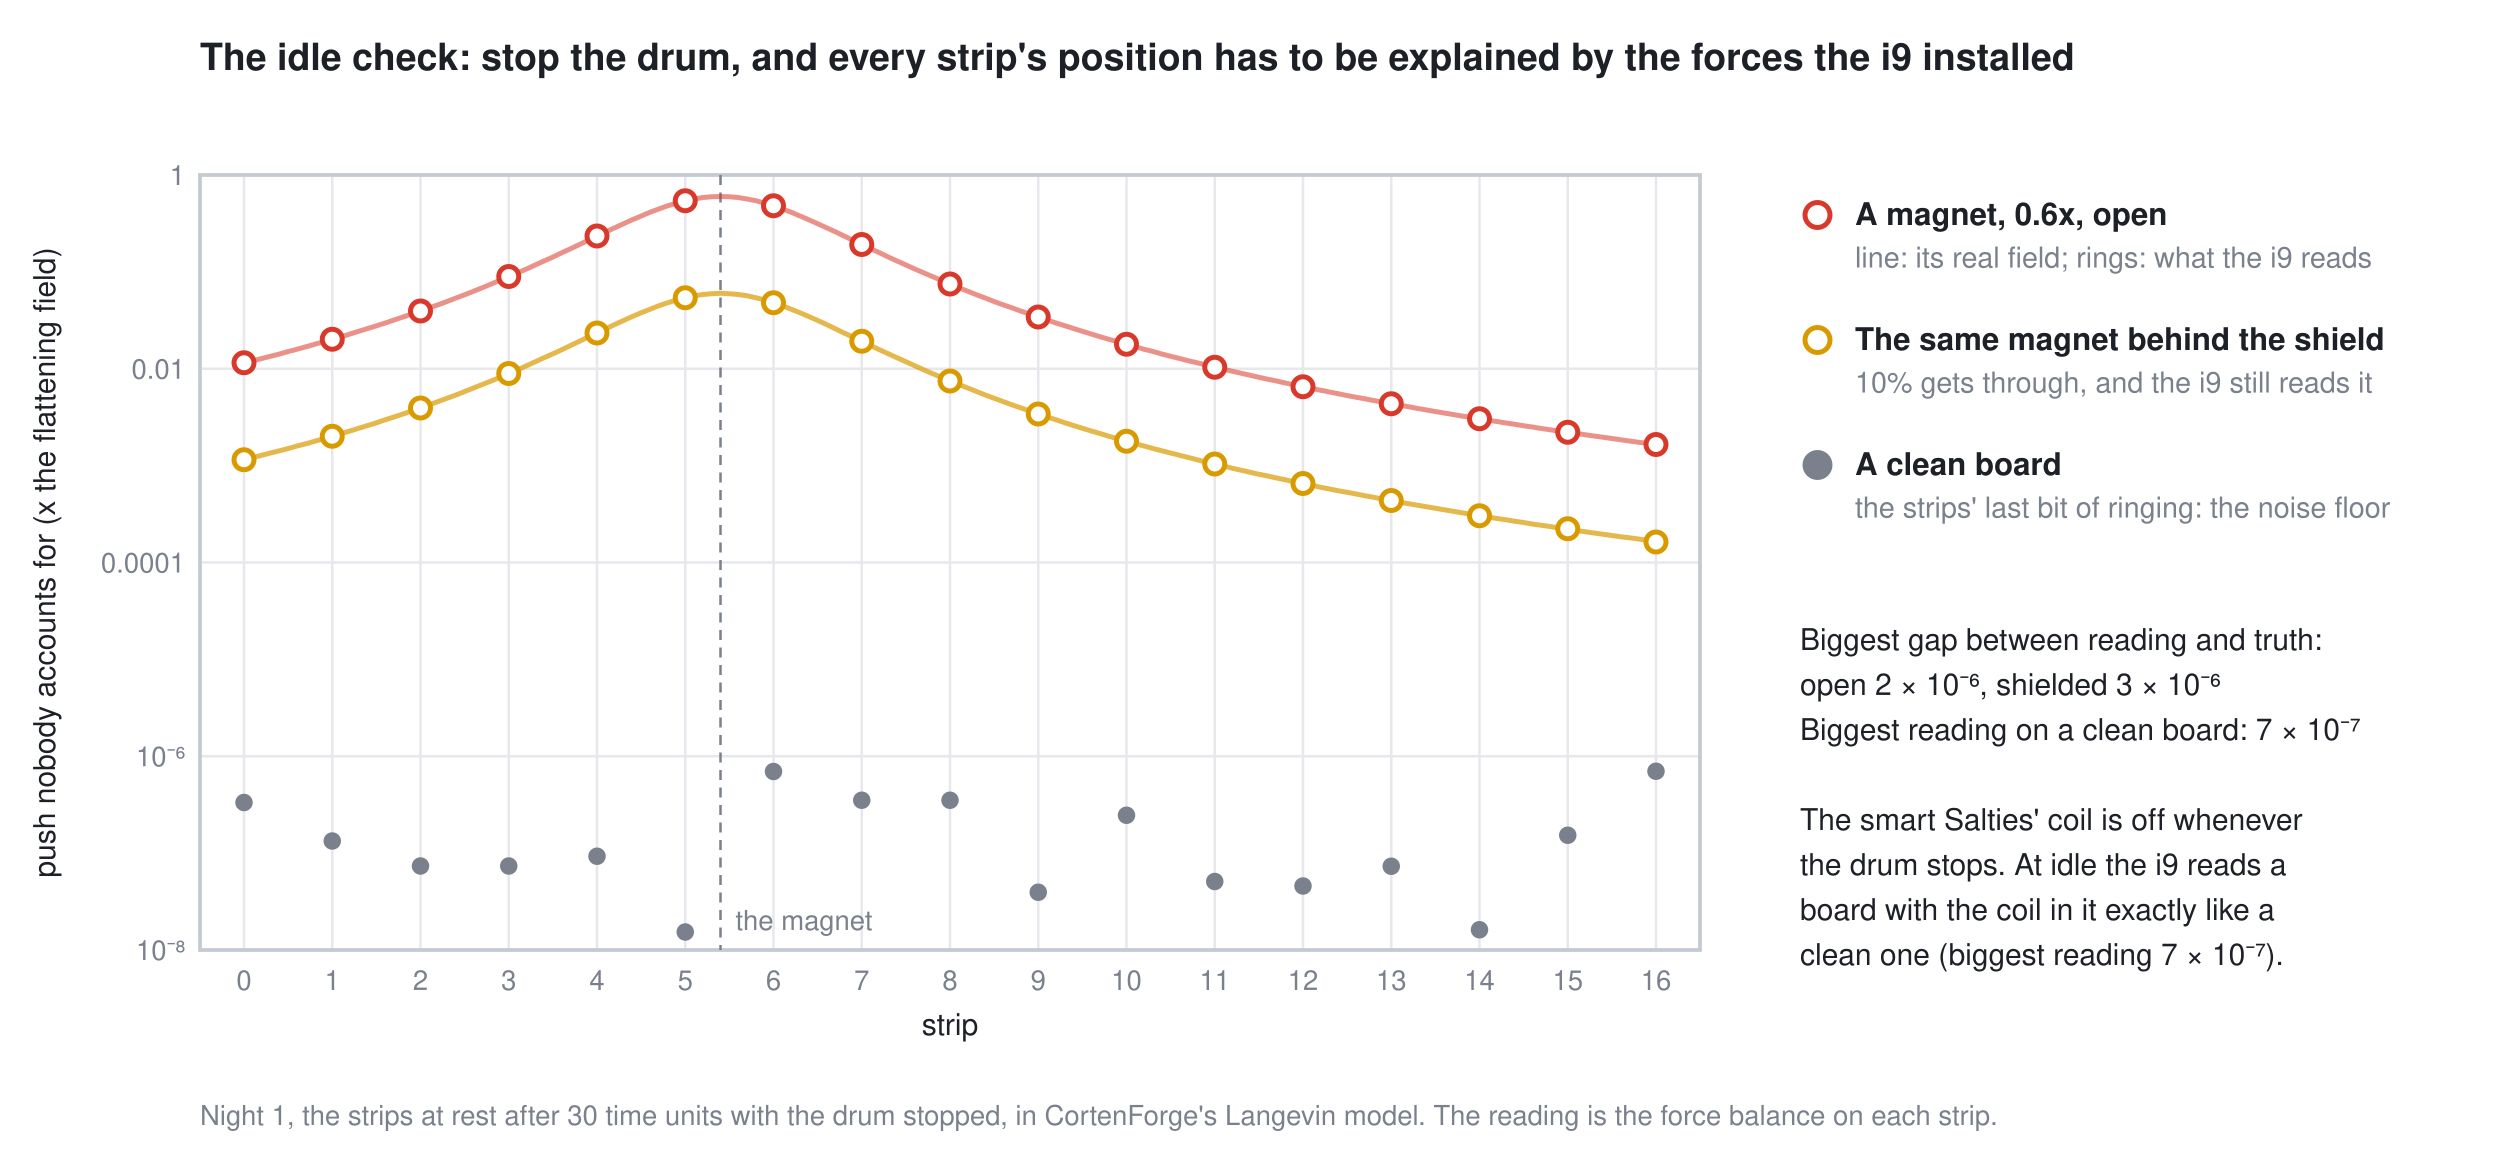
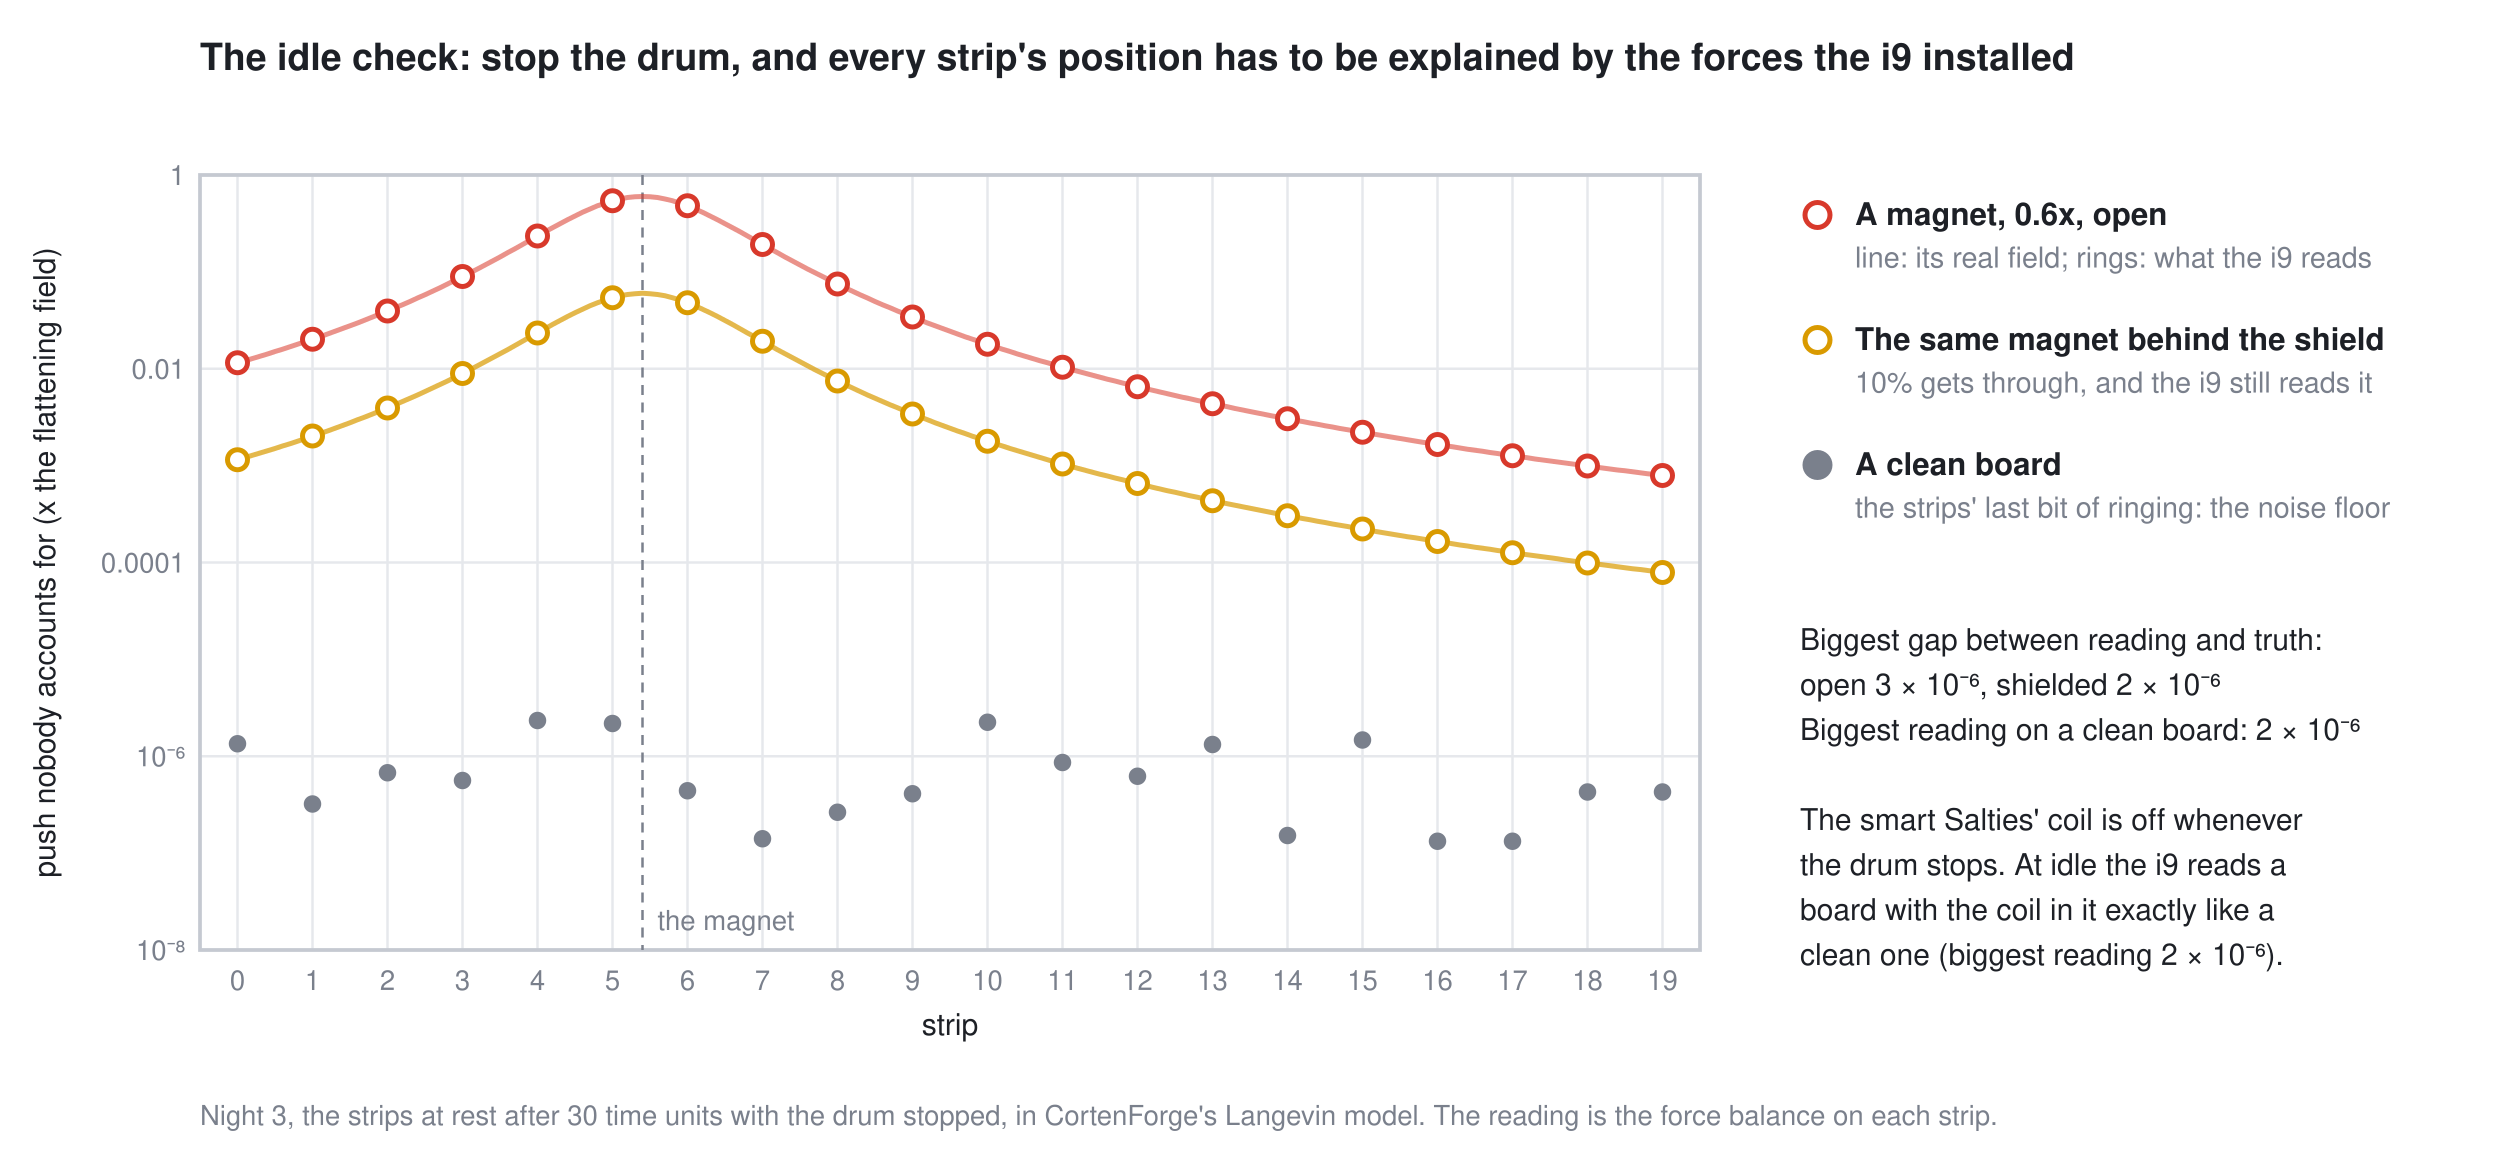
<svg xmlns="http://www.w3.org/2000/svg" viewBox="0 0 1000 470" width="1000" height="470" font-family="Segoe UI, Helvetica, Arial, sans-serif">
  <rect width="1000" height="470" fill="#ffffff" />
  <text x="80.0" y="28.0" font-size="15" fill="#1d2026" text-anchor="start" font-weight="bold">The idle check: stop the drum, and every strip's position has to be explained by the forces the i9 installed</text>
-   <line x1="97.6" y1="70.0" x2="97.6" y2="380.0" stroke="#e6e8ec" stroke-width="1" />
-   <text x="97.6" y="396.0" font-size="11" fill="#7a808c" text-anchor="middle" font-weight="normal">0</text>
-   <line x1="132.9" y1="70.0" x2="132.9" y2="380.0" stroke="#e6e8ec" stroke-width="1" />
-   <text x="132.9" y="396.0" font-size="11" fill="#7a808c" text-anchor="middle" font-weight="normal">1</text>
-   <line x1="168.2" y1="70.0" x2="168.2" y2="380.0" stroke="#e6e8ec" stroke-width="1" />
-   <text x="168.2" y="396.0" font-size="11" fill="#7a808c" text-anchor="middle" font-weight="normal">2</text>
-   <line x1="203.5" y1="70.0" x2="203.5" y2="380.0" stroke="#e6e8ec" stroke-width="1" />
-   <text x="203.5" y="396.0" font-size="11" fill="#7a808c" text-anchor="middle" font-weight="normal">3</text>
-   <line x1="238.8" y1="70.0" x2="238.8" y2="380.0" stroke="#e6e8ec" stroke-width="1" />
-   <text x="238.8" y="396.0" font-size="11" fill="#7a808c" text-anchor="middle" font-weight="normal">4</text>
-   <line x1="274.1" y1="70.0" x2="274.1" y2="380.0" stroke="#e6e8ec" stroke-width="1" />
-   <text x="274.1" y="396.0" font-size="11" fill="#7a808c" text-anchor="middle" font-weight="normal">5</text>
-   <line x1="309.4" y1="70.0" x2="309.4" y2="380.0" stroke="#e6e8ec" stroke-width="1" />
-   <text x="309.4" y="396.0" font-size="11" fill="#7a808c" text-anchor="middle" font-weight="normal">6</text>
-   <line x1="344.7" y1="70.0" x2="344.7" y2="380.0" stroke="#e6e8ec" stroke-width="1" />
-   <text x="344.7" y="396.0" font-size="11" fill="#7a808c" text-anchor="middle" font-weight="normal">7</text>
-   <line x1="380.0" y1="70.0" x2="380.0" y2="380.0" stroke="#e6e8ec" stroke-width="1" />
-   <text x="380.0" y="396.0" font-size="11" fill="#7a808c" text-anchor="middle" font-weight="normal">8</text>
-   <line x1="415.3" y1="70.0" x2="415.3" y2="380.0" stroke="#e6e8ec" stroke-width="1" />
-   <text x="415.3" y="396.0" font-size="11" fill="#7a808c" text-anchor="middle" font-weight="normal">9</text>
-   <line x1="450.6" y1="70.0" x2="450.6" y2="380.0" stroke="#e6e8ec" stroke-width="1" />
-   <text x="450.6" y="396.0" font-size="11" fill="#7a808c" text-anchor="middle" font-weight="normal">10</text>
-   <line x1="485.9" y1="70.0" x2="485.9" y2="380.0" stroke="#e6e8ec" stroke-width="1" />
-   <text x="485.9" y="396.0" font-size="11" fill="#7a808c" text-anchor="middle" font-weight="normal">11</text>
-   <line x1="521.2" y1="70.0" x2="521.2" y2="380.0" stroke="#e6e8ec" stroke-width="1" />
-   <text x="521.2" y="396.0" font-size="11" fill="#7a808c" text-anchor="middle" font-weight="normal">12</text>
-   <line x1="556.5" y1="70.0" x2="556.5" y2="380.0" stroke="#e6e8ec" stroke-width="1" />
-   <text x="556.5" y="396.0" font-size="11" fill="#7a808c" text-anchor="middle" font-weight="normal">13</text>
-   <line x1="591.8" y1="70.0" x2="591.8" y2="380.0" stroke="#e6e8ec" stroke-width="1" />
-   <text x="591.8" y="396.0" font-size="11" fill="#7a808c" text-anchor="middle" font-weight="normal">14</text>
-   <line x1="627.1" y1="70.0" x2="627.1" y2="380.0" stroke="#e6e8ec" stroke-width="1" />
-   <text x="627.1" y="396.0" font-size="11" fill="#7a808c" text-anchor="middle" font-weight="normal">15</text>
-   <line x1="662.4" y1="70.0" x2="662.4" y2="380.0" stroke="#e6e8ec" stroke-width="1" />
-   <text x="662.4" y="396.0" font-size="11" fill="#7a808c" text-anchor="middle" font-weight="normal">16</text>
+   <line x1="95.0" y1="70.0" x2="95.0" y2="380.0" stroke="#e6e8ec" stroke-width="1" />
+   <text x="95.0" y="396.0" font-size="11" fill="#7a808c" text-anchor="middle" font-weight="normal">0</text>
+   <line x1="125.0" y1="70.0" x2="125.0" y2="380.0" stroke="#e6e8ec" stroke-width="1" />
+   <text x="125.0" y="396.0" font-size="11" fill="#7a808c" text-anchor="middle" font-weight="normal">1</text>
+   <line x1="155.0" y1="70.0" x2="155.0" y2="380.0" stroke="#e6e8ec" stroke-width="1" />
+   <text x="155.0" y="396.0" font-size="11" fill="#7a808c" text-anchor="middle" font-weight="normal">2</text>
+   <line x1="185.0" y1="70.0" x2="185.0" y2="380.0" stroke="#e6e8ec" stroke-width="1" />
+   <text x="185.0" y="396.0" font-size="11" fill="#7a808c" text-anchor="middle" font-weight="normal">3</text>
+   <line x1="215.0" y1="70.0" x2="215.0" y2="380.0" stroke="#e6e8ec" stroke-width="1" />
+   <text x="215.0" y="396.0" font-size="11" fill="#7a808c" text-anchor="middle" font-weight="normal">4</text>
+   <line x1="245.0" y1="70.0" x2="245.0" y2="380.0" stroke="#e6e8ec" stroke-width="1" />
+   <text x="245.0" y="396.0" font-size="11" fill="#7a808c" text-anchor="middle" font-weight="normal">5</text>
+   <line x1="275.0" y1="70.0" x2="275.0" y2="380.0" stroke="#e6e8ec" stroke-width="1" />
+   <text x="275.0" y="396.0" font-size="11" fill="#7a808c" text-anchor="middle" font-weight="normal">6</text>
+   <line x1="305.0" y1="70.0" x2="305.0" y2="380.0" stroke="#e6e8ec" stroke-width="1" />
+   <text x="305.0" y="396.0" font-size="11" fill="#7a808c" text-anchor="middle" font-weight="normal">7</text>
+   <line x1="335.0" y1="70.0" x2="335.0" y2="380.0" stroke="#e6e8ec" stroke-width="1" />
+   <text x="335.0" y="396.0" font-size="11" fill="#7a808c" text-anchor="middle" font-weight="normal">8</text>
+   <line x1="365.0" y1="70.0" x2="365.0" y2="380.0" stroke="#e6e8ec" stroke-width="1" />
+   <text x="365.0" y="396.0" font-size="11" fill="#7a808c" text-anchor="middle" font-weight="normal">9</text>
+   <line x1="395.0" y1="70.0" x2="395.0" y2="380.0" stroke="#e6e8ec" stroke-width="1" />
+   <text x="395.0" y="396.0" font-size="11" fill="#7a808c" text-anchor="middle" font-weight="normal">10</text>
+   <line x1="425.0" y1="70.0" x2="425.0" y2="380.0" stroke="#e6e8ec" stroke-width="1" />
+   <text x="425.0" y="396.0" font-size="11" fill="#7a808c" text-anchor="middle" font-weight="normal">11</text>
+   <line x1="455.0" y1="70.0" x2="455.0" y2="380.0" stroke="#e6e8ec" stroke-width="1" />
+   <text x="455.0" y="396.0" font-size="11" fill="#7a808c" text-anchor="middle" font-weight="normal">12</text>
+   <line x1="485.0" y1="70.0" x2="485.0" y2="380.0" stroke="#e6e8ec" stroke-width="1" />
+   <text x="485.0" y="396.0" font-size="11" fill="#7a808c" text-anchor="middle" font-weight="normal">13</text>
+   <line x1="515.0" y1="70.0" x2="515.0" y2="380.0" stroke="#e6e8ec" stroke-width="1" />
+   <text x="515.0" y="396.0" font-size="11" fill="#7a808c" text-anchor="middle" font-weight="normal">14</text>
+   <line x1="545.0" y1="70.0" x2="545.0" y2="380.0" stroke="#e6e8ec" stroke-width="1" />
+   <text x="545.0" y="396.0" font-size="11" fill="#7a808c" text-anchor="middle" font-weight="normal">15</text>
+   <line x1="575.0" y1="70.0" x2="575.0" y2="380.0" stroke="#e6e8ec" stroke-width="1" />
+   <text x="575.0" y="396.0" font-size="11" fill="#7a808c" text-anchor="middle" font-weight="normal">16</text>
+   <line x1="605.0" y1="70.0" x2="605.0" y2="380.0" stroke="#e6e8ec" stroke-width="1" />
+   <text x="605.0" y="396.0" font-size="11" fill="#7a808c" text-anchor="middle" font-weight="normal">17</text>
+   <line x1="635.0" y1="70.0" x2="635.0" y2="380.0" stroke="#e6e8ec" stroke-width="1" />
+   <text x="635.0" y="396.0" font-size="11" fill="#7a808c" text-anchor="middle" font-weight="normal">18</text>
+   <line x1="665.0" y1="70.0" x2="665.0" y2="380.0" stroke="#e6e8ec" stroke-width="1" />
+   <text x="665.0" y="396.0" font-size="11" fill="#7a808c" text-anchor="middle" font-weight="normal">19</text>
  <line x1="80.0" y1="70.0" x2="680.0" y2="70.0" stroke="#e6e8ec" stroke-width="1" />
  <text x="74.0" y="74.0" font-size="11" fill="#7a808c" text-anchor="end" font-weight="normal">1</text>
  <line x1="80.0" y1="147.5" x2="680.0" y2="147.5" stroke="#e6e8ec" stroke-width="1" />
  <text x="74.0" y="151.5" font-size="11" fill="#7a808c" text-anchor="end" font-weight="normal">0.01</text>
  <line x1="80.0" y1="225.0" x2="680.0" y2="225.0" stroke="#e6e8ec" stroke-width="1" />
  <text x="74.0" y="229.0" font-size="11" fill="#7a808c" text-anchor="end" font-weight="normal">0.0001</text>
  <line x1="80.0" y1="302.5" x2="680.0" y2="302.5" stroke="#e6e8ec" stroke-width="1" />
  <text x="74.0" y="306.5" font-size="11" fill="#7a808c" text-anchor="end" font-weight="normal">10⁻⁶</text>
  <line x1="80.0" y1="380.0" x2="680.0" y2="380.0" stroke="#e6e8ec" stroke-width="1" />
  <text x="74.0" y="384.0" font-size="11" fill="#7a808c" text-anchor="end" font-weight="normal">10⁻⁸</text>
  <rect x="80.0" y="70.0" width="600.0" height="310.0" rx="0" fill="none" stroke="#c5c9d1" stroke-width="1.5" />
  <text x="380.0" y="414.0" font-size="12" fill="#1d2026" text-anchor="middle" font-weight="normal">strip</text>
  <text transform="translate(22.0,225.0) rotate(-90)" font-size="12" fill="#1d2026" text-anchor="middle">push nobody accounts for (x the flattening field)</text>
-   <line x1="288.2" y1="70.0" x2="288.2" y2="380.0" stroke="#7a808c" stroke-width="1" stroke-dasharray="4 3" />
-   <text x="294.2" y="372.0" font-size="11" fill="#7a808c" text-anchor="start" font-weight="normal">the magnet</text>
-   <path d="M97.6,145.1 L101.2,144.3 L104.7,143.4 L108.2,142.5 L111.8,141.6 L115.3,140.6 L118.8,139.7 L122.4,138.7 L125.9,137.7 L129.4,136.7 L132.9,135.7 L136.5,134.7 L140.0,133.6 L143.5,132.5 L147.1,131.4 L150.6,130.3 L154.1,129.2 L157.6,128.0 L161.2,126.8 L164.7,125.6 L168.2,124.4 L171.8,123.1 L175.3,121.9 L178.8,120.6 L182.4,119.2 L185.9,117.9 L189.4,116.5 L192.9,115.1 L196.5,113.6 L200.0,112.1 L203.5,110.6 L207.1,109.1 L210.6,107.6 L214.1,106.0 L217.6,104.4 L221.2,102.8 L224.7,101.1 L228.2,99.5 L231.8,97.8 L235.3,96.1 L238.8,94.4 L242.4,92.7 L245.9,91.1 L249.4,89.5 L252.9,87.9 L256.5,86.4 L260.0,84.9 L263.5,83.6 L267.1,82.3 L270.6,81.3 L274.1,80.3 L277.6,79.6 L281.2,79.0 L284.7,78.7 L288.2,78.6 L291.8,78.7 L295.3,79.0 L298.8,79.6 L302.4,80.3 L305.9,81.3 L309.4,82.3 L312.9,83.6 L316.5,84.9 L320.0,86.4 L323.5,87.9 L327.1,89.5 L330.6,91.1 L334.1,92.7 L337.6,94.4 L341.2,96.1 L344.7,97.8 L348.2,99.5 L351.8,101.1 L355.3,102.8 L358.8,104.4 L362.4,106.0 L365.9,107.6 L369.4,109.1 L372.9,110.6 L376.5,112.1 L380.0,113.6 L383.5,115.1 L387.1,116.5 L390.6,117.9 L394.1,119.2 L397.6,120.6 L401.2,121.9 L404.7,123.1 L408.2,124.4 L411.8,125.6 L415.3,126.8 L418.8,128.0 L422.4,129.2 L425.9,130.3 L429.4,131.4 L432.9,132.5 L436.5,133.6 L440.0,134.7 L443.5,135.7 L447.1,136.7 L450.6,137.7 L454.1,138.7 L457.6,139.7 L461.2,140.6 L464.7,141.6 L468.2,142.5 L471.8,143.4 L475.3,144.3 L478.8,145.1 L482.4,146.0 L485.9,146.9 L489.4,147.7 L492.9,148.5 L496.5,149.3 L500.0,150.1 L503.5,150.9 L507.1,151.7 L510.6,152.4 L514.1,153.2 L517.6,153.9 L521.2,154.7 L524.7,155.4 L528.2,156.1 L531.8,156.8 L535.3,157.5 L538.8,158.2 L542.4,158.9 L545.9,159.5 L549.4,160.2 L552.9,160.8 L556.5,161.5 L560.0,162.1 L563.5,162.7 L567.1,163.4 L570.6,164.0 L574.1,164.6 L577.6,165.2 L581.2,165.8 L584.7,166.4 L588.2,166.9 L591.8,167.5 L595.3,168.1 L598.8,168.6 L602.4,169.2 L605.9,169.7 L609.4,170.3 L612.9,170.8 L616.5,171.4 L620.0,171.9 L623.5,172.4 L627.1,172.9 L630.6,173.4 L634.1,173.9 L637.6,174.4 L641.2,174.9 L644.7,175.4 L648.2,175.9 L651.8,176.4 L655.3,176.9 L658.8,177.3 L662.4,177.8 " fill="none" stroke="#d8392b" stroke-width="2" stroke-opacity="0.55" stroke-linejoin="round" />
-   <path d="M97.6,183.9 L101.2,183.0 L104.7,182.1 L108.2,181.2 L111.8,180.3 L115.3,179.4 L118.8,178.4 L122.4,177.5 L125.9,176.5 L129.4,175.5 L132.9,174.5 L136.5,173.4 L140.0,172.4 L143.5,171.3 L147.1,170.2 L150.6,169.1 L154.1,167.9 L157.6,166.8 L161.2,165.6 L164.7,164.4 L168.2,163.1 L171.8,161.9 L175.3,160.6 L178.8,159.3 L182.4,158.0 L185.9,156.6 L189.4,155.2 L192.9,153.8 L196.5,152.4 L200.0,150.9 L203.5,149.4 L207.1,147.9 L210.6,146.3 L214.1,144.7 L217.6,143.1 L221.2,141.5 L224.7,139.9 L228.2,138.2 L231.8,136.5 L235.3,134.8 L238.8,133.2 L242.4,131.5 L245.9,129.8 L249.4,128.2 L252.9,126.6 L256.5,125.1 L260.0,123.7 L263.5,122.3 L267.1,121.1 L270.6,120.0 L274.1,119.1 L277.6,118.3 L281.2,117.8 L284.7,117.5 L288.2,117.3 L291.8,117.5 L295.3,117.8 L298.8,118.3 L302.4,119.1 L305.9,120.0 L309.4,121.1 L312.9,122.3 L316.5,123.7 L320.0,125.1 L323.5,126.6 L327.1,128.2 L330.6,129.8 L334.1,131.5 L337.6,133.2 L341.2,134.8 L344.7,136.5 L348.2,138.2 L351.8,139.9 L355.3,141.5 L358.8,143.1 L362.4,144.7 L365.9,146.3 L369.4,147.9 L372.9,149.4 L376.5,150.9 L380.0,152.4 L383.5,153.8 L387.1,155.2 L390.6,156.6 L394.1,158.0 L397.6,159.3 L401.2,160.6 L404.7,161.9 L408.2,163.1 L411.8,164.4 L415.3,165.6 L418.8,166.8 L422.4,167.9 L425.9,169.1 L429.4,170.2 L432.9,171.3 L436.5,172.4 L440.0,173.4 L443.5,174.5 L447.1,175.5 L450.6,176.5 L454.1,177.5 L457.6,178.4 L461.2,179.4 L464.7,180.3 L468.2,181.2 L471.8,182.1 L475.3,183.0 L478.8,183.9 L482.4,184.8 L485.9,185.6 L489.4,186.4 L492.9,187.3 L496.5,188.1 L500.0,188.9 L503.5,189.7 L507.1,190.4 L510.6,191.2 L514.1,191.9 L517.6,192.7 L521.2,193.4 L524.7,194.1 L528.2,194.9 L531.8,195.6 L535.3,196.3 L538.8,196.9 L542.4,197.6 L545.9,198.3 L549.4,198.9 L552.9,199.6 L556.5,200.2 L560.0,200.9 L563.5,201.5 L567.1,202.1 L570.6,202.7 L574.1,203.3 L577.6,203.9 L581.2,204.5 L584.7,205.1 L588.2,205.7 L591.8,206.3 L595.3,206.8 L598.8,207.4 L602.4,207.9 L605.9,208.5 L609.4,209.0 L612.9,209.6 L616.5,210.1 L620.0,210.6 L623.5,211.2 L627.1,211.7 L630.6,212.2 L634.1,212.7 L637.6,213.2 L641.2,213.7 L644.7,214.2 L648.2,214.7 L651.8,215.1 L655.3,215.6 L658.8,216.1 L662.4,216.6 " fill="none" stroke="#d99a00" stroke-width="2" stroke-opacity="0.7" stroke-linejoin="round" />
-   <circle cx="97.6" cy="145.1" r="4.0" fill="#ffffff" stroke="#d8392b" stroke-width="2" />
-   <circle cx="97.6" cy="183.9" r="4.0" fill="#ffffff" stroke="#d99a00" stroke-width="2" />
-   <circle cx="97.6" cy="321.0" r="3.5" fill="#7a808c" stroke="#7a808c" stroke-width="0" />
-   <circle cx="132.9" cy="135.7" r="4.0" fill="#ffffff" stroke="#d8392b" stroke-width="2" />
-   <circle cx="132.9" cy="174.5" r="4.0" fill="#ffffff" stroke="#d99a00" stroke-width="2" />
-   <circle cx="132.9" cy="336.4" r="3.5" fill="#7a808c" stroke="#7a808c" stroke-width="0" />
-   <circle cx="168.2" cy="124.4" r="4.0" fill="#ffffff" stroke="#d8392b" stroke-width="2" />
-   <circle cx="168.2" cy="163.2" r="4.0" fill="#ffffff" stroke="#d99a00" stroke-width="2" />
-   <circle cx="168.2" cy="346.4" r="3.5" fill="#7a808c" stroke="#7a808c" stroke-width="0" />
-   <circle cx="203.5" cy="110.6" r="4.0" fill="#ffffff" stroke="#d8392b" stroke-width="2" />
-   <circle cx="203.5" cy="149.4" r="4.0" fill="#ffffff" stroke="#d99a00" stroke-width="2" />
-   <circle cx="203.5" cy="346.4" r="3.5" fill="#7a808c" stroke="#7a808c" stroke-width="0" />
-   <circle cx="238.8" cy="94.4" r="4.0" fill="#ffffff" stroke="#d8392b" stroke-width="2" />
-   <circle cx="238.8" cy="133.2" r="4.0" fill="#ffffff" stroke="#d99a00" stroke-width="2" />
-   <circle cx="238.8" cy="342.5" r="3.5" fill="#7a808c" stroke="#7a808c" stroke-width="0" />
-   <circle cx="274.1" cy="80.3" r="4.0" fill="#ffffff" stroke="#d8392b" stroke-width="2" />
-   <circle cx="274.1" cy="119.1" r="4.0" fill="#ffffff" stroke="#d99a00" stroke-width="2" />
-   <circle cx="274.1" cy="372.8" r="3.5" fill="#7a808c" stroke="#7a808c" stroke-width="0" />
-   <circle cx="309.4" cy="82.3" r="4.0" fill="#ffffff" stroke="#d8392b" stroke-width="2" />
-   <circle cx="309.4" cy="121.1" r="4.0" fill="#ffffff" stroke="#d99a00" stroke-width="2" />
-   <circle cx="309.4" cy="308.6" r="3.5" fill="#7a808c" stroke="#7a808c" stroke-width="0" />
-   <circle cx="344.7" cy="97.8" r="4.0" fill="#ffffff" stroke="#d8392b" stroke-width="2" />
-   <circle cx="344.7" cy="136.5" r="4.0" fill="#ffffff" stroke="#d99a00" stroke-width="2" />
-   <circle cx="344.7" cy="320.1" r="3.5" fill="#7a808c" stroke="#7a808c" stroke-width="0" />
-   <circle cx="380.0" cy="113.6" r="4.0" fill="#ffffff" stroke="#d8392b" stroke-width="2" />
-   <circle cx="380.0" cy="152.4" r="4.0" fill="#ffffff" stroke="#d99a00" stroke-width="2" />
-   <circle cx="380.0" cy="320.1" r="3.5" fill="#7a808c" stroke="#7a808c" stroke-width="0" />
-   <circle cx="415.3" cy="126.8" r="4.0" fill="#ffffff" stroke="#d8392b" stroke-width="2" />
-   <circle cx="415.3" cy="165.6" r="4.0" fill="#ffffff" stroke="#d99a00" stroke-width="2" />
-   <circle cx="415.3" cy="356.9" r="3.5" fill="#7a808c" stroke="#7a808c" stroke-width="0" />
-   <circle cx="450.6" cy="137.7" r="4.0" fill="#ffffff" stroke="#d8392b" stroke-width="2" />
-   <circle cx="450.6" cy="176.5" r="4.0" fill="#ffffff" stroke="#d99a00" stroke-width="2" />
-   <circle cx="450.6" cy="326.1" r="3.5" fill="#7a808c" stroke="#7a808c" stroke-width="0" />
-   <circle cx="485.9" cy="146.9" r="4.0" fill="#ffffff" stroke="#d8392b" stroke-width="2" />
-   <circle cx="485.9" cy="185.6" r="4.0" fill="#ffffff" stroke="#d99a00" stroke-width="2" />
-   <circle cx="485.9" cy="352.6" r="3.5" fill="#7a808c" stroke="#7a808c" stroke-width="0" />
-   <circle cx="521.2" cy="154.7" r="4.0" fill="#ffffff" stroke="#d8392b" stroke-width="2" />
-   <circle cx="521.2" cy="193.4" r="4.0" fill="#ffffff" stroke="#d99a00" stroke-width="2" />
-   <circle cx="521.2" cy="354.4" r="3.5" fill="#7a808c" stroke="#7a808c" stroke-width="0" />
-   <circle cx="556.5" cy="161.5" r="4.0" fill="#ffffff" stroke="#d8392b" stroke-width="2" />
-   <circle cx="556.5" cy="200.2" r="4.0" fill="#ffffff" stroke="#d99a00" stroke-width="2" />
-   <circle cx="556.5" cy="346.5" r="3.5" fill="#7a808c" stroke="#7a808c" stroke-width="0" />
-   <circle cx="591.8" cy="167.5" r="4.0" fill="#ffffff" stroke="#d8392b" stroke-width="2" />
-   <circle cx="591.8" cy="206.3" r="4.0" fill="#ffffff" stroke="#d99a00" stroke-width="2" />
-   <circle cx="591.8" cy="371.9" r="3.5" fill="#7a808c" stroke="#7a808c" stroke-width="0" />
-   <circle cx="627.1" cy="172.9" r="4.0" fill="#ffffff" stroke="#d8392b" stroke-width="2" />
-   <circle cx="627.1" cy="211.5" r="4.0" fill="#ffffff" stroke="#d99a00" stroke-width="2" />
-   <circle cx="627.1" cy="334.1" r="3.5" fill="#7a808c" stroke="#7a808c" stroke-width="0" />
-   <circle cx="662.4" cy="177.8" r="4.0" fill="#ffffff" stroke="#d8392b" stroke-width="2" />
-   <circle cx="662.4" cy="216.8" r="4.0" fill="#ffffff" stroke="#d99a00" stroke-width="2" />
-   <circle cx="662.4" cy="308.5" r="3.5" fill="#7a808c" stroke="#7a808c" stroke-width="0" />
+   <line x1="257.0" y1="70.0" x2="257.0" y2="380.0" stroke="#7a808c" stroke-width="1" stroke-dasharray="4 3" />
+   <text x="263.0" y="372.0" font-size="11" fill="#7a808c" text-anchor="start" font-weight="normal">the magnet</text>
+   <path d="M95.0,145.1 L98.0,144.3 L101.0,143.4 L104.0,142.5 L107.0,141.6 L110.0,140.6 L113.0,139.7 L116.0,138.7 L119.0,137.7 L122.0,136.7 L125.0,135.7 L128.0,134.7 L131.0,133.6 L134.0,132.5 L137.0,131.4 L140.0,130.3 L143.0,129.2 L146.0,128.0 L149.0,126.8 L152.0,125.6 L155.0,124.4 L158.0,123.1 L161.0,121.9 L164.0,120.6 L167.0,119.2 L170.0,117.9 L173.0,116.5 L176.0,115.1 L179.0,113.6 L182.0,112.1 L185.0,110.6 L188.0,109.1 L191.0,107.6 L194.0,106.0 L197.0,104.4 L200.0,102.8 L203.0,101.1 L206.0,99.5 L209.0,97.8 L212.0,96.1 L215.0,94.4 L218.0,92.7 L221.0,91.1 L224.0,89.5 L227.0,87.9 L230.0,86.4 L233.0,84.9 L236.0,83.6 L239.0,82.3 L242.0,81.3 L245.0,80.3 L248.0,79.6 L251.0,79.0 L254.0,78.7 L257.0,78.6 L260.0,78.7 L263.0,79.0 L266.0,79.6 L269.0,80.3 L272.0,81.3 L275.0,82.3 L278.0,83.6 L281.0,84.9 L284.0,86.4 L287.0,87.9 L290.0,89.5 L293.0,91.1 L296.0,92.7 L299.0,94.4 L302.0,96.1 L305.0,97.8 L308.0,99.5 L311.0,101.1 L314.0,102.8 L317.0,104.4 L320.0,106.0 L323.0,107.6 L326.0,109.1 L329.0,110.6 L332.0,112.1 L335.0,113.6 L338.0,115.1 L341.0,116.5 L344.0,117.9 L347.0,119.2 L350.0,120.6 L353.0,121.9 L356.0,123.1 L359.0,124.4 L362.0,125.6 L365.0,126.8 L368.0,128.0 L371.0,129.2 L374.0,130.3 L377.0,131.4 L380.0,132.5 L383.0,133.6 L386.0,134.7 L389.0,135.7 L392.0,136.7 L395.0,137.7 L398.0,138.7 L401.0,139.7 L404.0,140.6 L407.0,141.6 L410.0,142.5 L413.0,143.4 L416.0,144.3 L419.0,145.1 L422.0,146.0 L425.0,146.9 L428.0,147.7 L431.0,148.5 L434.0,149.3 L437.0,150.1 L440.0,150.9 L443.0,151.7 L446.0,152.4 L449.0,153.2 L452.0,153.9 L455.0,154.7 L458.0,155.4 L461.0,156.1 L464.0,156.8 L467.0,157.5 L470.0,158.2 L473.0,158.9 L476.0,159.5 L479.0,160.2 L482.0,160.8 L485.0,161.5 L488.0,162.1 L491.0,162.7 L494.0,163.4 L497.0,164.0 L500.0,164.6 L503.0,165.2 L506.0,165.8 L509.0,166.4 L512.0,166.9 L515.0,167.5 L518.0,168.1 L521.0,168.6 L524.0,169.2 L527.0,169.7 L530.0,170.3 L533.0,170.8 L536.0,171.4 L539.0,171.9 L542.0,172.4 L545.0,172.9 L548.0,173.4 L551.0,173.9 L554.0,174.4 L557.0,174.9 L560.0,175.4 L563.0,175.9 L566.0,176.4 L569.0,176.9 L572.0,177.3 L575.0,177.8 L578.0,178.3 L581.0,178.7 L584.0,179.2 L587.0,179.7 L590.0,180.1 L593.0,180.5 L596.0,181.0 L599.0,181.4 L602.0,181.9 L605.0,182.3 L608.0,182.7 L611.0,183.1 L614.0,183.6 L617.0,184.0 L620.0,184.4 L623.0,184.8 L626.0,185.2 L629.0,185.6 L632.0,186.0 L635.0,186.4 L638.0,186.8 L641.0,187.2 L644.0,187.6 L647.0,188.0 L650.0,188.3 L653.0,188.7 L656.0,189.1 L659.0,189.5 L662.0,189.8 L665.0,190.2 " fill="none" stroke="#d8392b" stroke-width="2" stroke-opacity="0.55" stroke-linejoin="round" />
+   <path d="M95.0,183.9 L98.0,183.0 L101.0,182.1 L104.0,181.2 L107.0,180.3 L110.0,179.4 L113.0,178.4 L116.0,177.5 L119.0,176.5 L122.0,175.5 L125.0,174.5 L128.0,173.4 L131.0,172.4 L134.0,171.3 L137.0,170.2 L140.0,169.1 L143.0,167.9 L146.0,166.8 L149.0,165.6 L152.0,164.4 L155.0,163.1 L158.0,161.9 L161.0,160.6 L164.0,159.3 L167.0,158.0 L170.0,156.6 L173.0,155.2 L176.0,153.8 L179.0,152.4 L182.0,150.9 L185.0,149.4 L188.0,147.9 L191.0,146.3 L194.0,144.7 L197.0,143.1 L200.0,141.5 L203.0,139.9 L206.0,138.2 L209.0,136.5 L212.0,134.8 L215.0,133.2 L218.0,131.5 L221.0,129.8 L224.0,128.2 L227.0,126.6 L230.0,125.1 L233.0,123.7 L236.0,122.3 L239.0,121.1 L242.0,120.0 L245.0,119.1 L248.0,118.3 L251.0,117.8 L254.0,117.5 L257.0,117.3 L260.0,117.5 L263.0,117.8 L266.0,118.3 L269.0,119.1 L272.0,120.0 L275.0,121.1 L278.0,122.3 L281.0,123.7 L284.0,125.1 L287.0,126.6 L290.0,128.2 L293.0,129.8 L296.0,131.5 L299.0,133.2 L302.0,134.8 L305.0,136.5 L308.0,138.2 L311.0,139.9 L314.0,141.5 L317.0,143.1 L320.0,144.7 L323.0,146.3 L326.0,147.9 L329.0,149.4 L332.0,150.9 L335.0,152.4 L338.0,153.8 L341.0,155.2 L344.0,156.6 L347.0,158.0 L350.0,159.3 L353.0,160.6 L356.0,161.9 L359.0,163.1 L362.0,164.4 L365.0,165.6 L368.0,166.8 L371.0,167.9 L374.0,169.1 L377.0,170.2 L380.0,171.3 L383.0,172.4 L386.0,173.4 L389.0,174.5 L392.0,175.5 L395.0,176.5 L398.0,177.5 L401.0,178.4 L404.0,179.4 L407.0,180.3 L410.0,181.2 L413.0,182.1 L416.0,183.0 L419.0,183.9 L422.0,184.8 L425.0,185.6 L428.0,186.4 L431.0,187.3 L434.0,188.1 L437.0,188.9 L440.0,189.7 L443.0,190.4 L446.0,191.2 L449.0,191.9 L452.0,192.7 L455.0,193.4 L458.0,194.1 L461.0,194.9 L464.0,195.6 L467.0,196.3 L470.0,196.9 L473.0,197.6 L476.0,198.3 L479.0,198.9 L482.0,199.6 L485.0,200.2 L488.0,200.9 L491.0,201.5 L494.0,202.1 L497.0,202.7 L500.0,203.3 L503.0,203.9 L506.0,204.5 L509.0,205.1 L512.0,205.7 L515.0,206.3 L518.0,206.8 L521.0,207.4 L524.0,207.9 L527.0,208.5 L530.0,209.0 L533.0,209.6 L536.0,210.1 L539.0,210.6 L542.0,211.2 L545.0,211.7 L548.0,212.2 L551.0,212.7 L554.0,213.2 L557.0,213.7 L560.0,214.2 L563.0,214.7 L566.0,215.1 L569.0,215.6 L572.0,216.1 L575.0,216.6 L578.0,217.0 L581.0,217.5 L584.0,218.0 L587.0,218.4 L590.0,218.9 L593.0,219.3 L596.0,219.7 L599.0,220.2 L602.0,220.6 L605.0,221.0 L608.0,221.5 L611.0,221.9 L614.0,222.3 L617.0,222.7 L620.0,223.1 L623.0,223.5 L626.0,224.0 L629.0,224.4 L632.0,224.8 L635.0,225.1 L638.0,225.5 L641.0,225.9 L644.0,226.3 L647.0,226.7 L650.0,227.1 L653.0,227.5 L656.0,227.8 L659.0,228.2 L662.0,228.6 L665.0,229.0 " fill="none" stroke="#d99a00" stroke-width="2" stroke-opacity="0.7" stroke-linejoin="round" />
+   <circle cx="95.0" cy="145.1" r="4.0" fill="#ffffff" stroke="#d8392b" stroke-width="2" />
+   <circle cx="95.0" cy="183.9" r="4.0" fill="#ffffff" stroke="#d99a00" stroke-width="2" />
+   <circle cx="95.0" cy="297.5" r="3.5" fill="#7a808c" stroke="#7a808c" stroke-width="0" />
+   <circle cx="125.0" cy="135.7" r="4.0" fill="#ffffff" stroke="#d8392b" stroke-width="2" />
+   <circle cx="125.0" cy="174.4" r="4.0" fill="#ffffff" stroke="#d99a00" stroke-width="2" />
+   <circle cx="125.0" cy="321.6" r="3.5" fill="#7a808c" stroke="#7a808c" stroke-width="0" />
+   <circle cx="155.0" cy="124.4" r="4.0" fill="#ffffff" stroke="#d8392b" stroke-width="2" />
+   <circle cx="155.0" cy="163.2" r="4.0" fill="#ffffff" stroke="#d99a00" stroke-width="2" />
+   <circle cx="155.0" cy="309.1" r="3.5" fill="#7a808c" stroke="#7a808c" stroke-width="0" />
+   <circle cx="185.0" cy="110.6" r="4.0" fill="#ffffff" stroke="#d8392b" stroke-width="2" />
+   <circle cx="185.0" cy="149.4" r="4.0" fill="#ffffff" stroke="#d99a00" stroke-width="2" />
+   <circle cx="185.0" cy="312.2" r="3.5" fill="#7a808c" stroke="#7a808c" stroke-width="0" />
+   <circle cx="215.0" cy="94.4" r="4.0" fill="#ffffff" stroke="#d8392b" stroke-width="2" />
+   <circle cx="215.0" cy="133.2" r="4.0" fill="#ffffff" stroke="#d99a00" stroke-width="2" />
+   <circle cx="215.0" cy="288.2" r="3.5" fill="#7a808c" stroke="#7a808c" stroke-width="0" />
+   <circle cx="245.0" cy="80.3" r="4.0" fill="#ffffff" stroke="#d8392b" stroke-width="2" />
+   <circle cx="245.0" cy="119.1" r="4.0" fill="#ffffff" stroke="#d99a00" stroke-width="2" />
+   <circle cx="245.0" cy="289.4" r="3.5" fill="#7a808c" stroke="#7a808c" stroke-width="0" />
+   <circle cx="275.0" cy="82.3" r="4.0" fill="#ffffff" stroke="#d8392b" stroke-width="2" />
+   <circle cx="275.0" cy="121.1" r="4.0" fill="#ffffff" stroke="#d99a00" stroke-width="2" />
+   <circle cx="275.0" cy="316.3" r="3.5" fill="#7a808c" stroke="#7a808c" stroke-width="0" />
+   <circle cx="305.0" cy="97.8" r="4.0" fill="#ffffff" stroke="#d8392b" stroke-width="2" />
+   <circle cx="305.0" cy="136.5" r="4.0" fill="#ffffff" stroke="#d99a00" stroke-width="2" />
+   <circle cx="305.0" cy="335.5" r="3.5" fill="#7a808c" stroke="#7a808c" stroke-width="0" />
+   <circle cx="335.0" cy="113.6" r="4.0" fill="#ffffff" stroke="#d8392b" stroke-width="2" />
+   <circle cx="335.0" cy="152.4" r="4.0" fill="#ffffff" stroke="#d99a00" stroke-width="2" />
+   <circle cx="335.0" cy="324.9" r="3.5" fill="#7a808c" stroke="#7a808c" stroke-width="0" />
+   <circle cx="365.0" cy="126.8" r="4.0" fill="#ffffff" stroke="#d8392b" stroke-width="2" />
+   <circle cx="365.0" cy="165.6" r="4.0" fill="#ffffff" stroke="#d99a00" stroke-width="2" />
+   <circle cx="365.0" cy="317.5" r="3.5" fill="#7a808c" stroke="#7a808c" stroke-width="0" />
+   <circle cx="395.0" cy="137.7" r="4.0" fill="#ffffff" stroke="#d8392b" stroke-width="2" />
+   <circle cx="395.0" cy="176.5" r="4.0" fill="#ffffff" stroke="#d99a00" stroke-width="2" />
+   <circle cx="395.0" cy="288.9" r="3.5" fill="#7a808c" stroke="#7a808c" stroke-width="0" />
+   <circle cx="425.0" cy="146.9" r="4.0" fill="#ffffff" stroke="#d8392b" stroke-width="2" />
+   <circle cx="425.0" cy="185.6" r="4.0" fill="#ffffff" stroke="#d99a00" stroke-width="2" />
+   <circle cx="425.0" cy="305.0" r="3.5" fill="#7a808c" stroke="#7a808c" stroke-width="0" />
+   <circle cx="455.0" cy="154.7" r="4.0" fill="#ffffff" stroke="#d8392b" stroke-width="2" />
+   <circle cx="455.0" cy="193.4" r="4.0" fill="#ffffff" stroke="#d99a00" stroke-width="2" />
+   <circle cx="455.0" cy="310.5" r="3.5" fill="#7a808c" stroke="#7a808c" stroke-width="0" />
+   <circle cx="485.0" cy="161.5" r="4.0" fill="#ffffff" stroke="#d8392b" stroke-width="2" />
+   <circle cx="485.0" cy="200.3" r="4.0" fill="#ffffff" stroke="#d99a00" stroke-width="2" />
+   <circle cx="485.0" cy="297.8" r="3.5" fill="#7a808c" stroke="#7a808c" stroke-width="0" />
+   <circle cx="515.0" cy="167.5" r="4.0" fill="#ffffff" stroke="#d8392b" stroke-width="2" />
+   <circle cx="515.0" cy="206.3" r="4.0" fill="#ffffff" stroke="#d99a00" stroke-width="2" />
+   <circle cx="515.0" cy="334.2" r="3.5" fill="#7a808c" stroke="#7a808c" stroke-width="0" />
+   <circle cx="545.0" cy="172.9" r="4.0" fill="#ffffff" stroke="#d8392b" stroke-width="2" />
+   <circle cx="545.0" cy="211.6" r="4.0" fill="#ffffff" stroke="#d99a00" stroke-width="2" />
+   <circle cx="545.0" cy="296.0" r="3.5" fill="#7a808c" stroke="#7a808c" stroke-width="0" />
+   <circle cx="575.0" cy="177.8" r="4.0" fill="#ffffff" stroke="#d8392b" stroke-width="2" />
+   <circle cx="575.0" cy="216.6" r="4.0" fill="#ffffff" stroke="#d99a00" stroke-width="2" />
+   <circle cx="575.0" cy="336.5" r="3.5" fill="#7a808c" stroke="#7a808c" stroke-width="0" />
+   <circle cx="605.0" cy="182.3" r="4.0" fill="#ffffff" stroke="#d8392b" stroke-width="2" />
+   <circle cx="605.0" cy="221.1" r="4.0" fill="#ffffff" stroke="#d99a00" stroke-width="2" />
+   <circle cx="605.0" cy="336.5" r="3.5" fill="#7a808c" stroke="#7a808c" stroke-width="0" />
+   <circle cx="635.0" cy="186.4" r="4.0" fill="#ffffff" stroke="#d8392b" stroke-width="2" />
+   <circle cx="635.0" cy="225.2" r="4.0" fill="#ffffff" stroke="#d99a00" stroke-width="2" />
+   <circle cx="635.0" cy="316.8" r="3.5" fill="#7a808c" stroke="#7a808c" stroke-width="0" />
+   <circle cx="665.0" cy="190.2" r="4.0" fill="#ffffff" stroke="#d8392b" stroke-width="2" />
+   <circle cx="665.0" cy="229.0" r="4.0" fill="#ffffff" stroke="#d99a00" stroke-width="2" />
+   <circle cx="665.0" cy="316.8" r="3.5" fill="#7a808c" stroke="#7a808c" stroke-width="0" />
  <circle cx="727.0" cy="86.0" r="5.0" fill="#ffffff" stroke="#d8392b" stroke-width="2" />
  <text x="742.0" y="90.0" font-size="12.5" fill="#1d2026" text-anchor="start" font-weight="bold">A magnet, 0.6x, open</text>
  <text x="742.0" y="107.0" font-size="11.5" fill="#7a808c" text-anchor="start" font-weight="normal">line: its real field; rings: what the i9 reads</text>
  <circle cx="727.0" cy="136.0" r="5.0" fill="#ffffff" stroke="#d99a00" stroke-width="2" />
  <text x="742.0" y="140.0" font-size="12.5" fill="#1d2026" text-anchor="start" font-weight="bold">The same magnet behind the shield</text>
  <text x="742.0" y="157.0" font-size="11.5" fill="#7a808c" text-anchor="start" font-weight="normal">10% gets through, and the i9 still reads it</text>
  <circle cx="727.0" cy="186.0" r="5.0" fill="#7a808c" stroke="#7a808c" stroke-width="2" />
  <text x="742.0" y="190.0" font-size="12.5" fill="#1d2026" text-anchor="start" font-weight="bold">A clean board</text>
  <text x="742.0" y="207.0" font-size="11.5" fill="#7a808c" text-anchor="start" font-weight="normal">the strips' last bit of ringing: the noise floor</text>
  <text x="720.0" y="260.0" font-size="12" fill="#1d2026" text-anchor="start" font-weight="normal">Biggest gap between reading and truth:</text>
-   <text x="720.0" y="278.0" font-size="12" fill="#1d2026" text-anchor="start" font-weight="normal">  open 2 × 10⁻⁶, shielded 3 × 10⁻⁶</text>
-   <text x="720.0" y="296.0" font-size="12" fill="#1d2026" text-anchor="start" font-weight="normal">Biggest reading on a clean board: 7 × 10⁻⁷</text>
+   <text x="720.0" y="278.0" font-size="12" fill="#1d2026" text-anchor="start" font-weight="normal">  open 3 × 10⁻⁶, shielded 2 × 10⁻⁶</text>
+   <text x="720.0" y="296.0" font-size="12" fill="#1d2026" text-anchor="start" font-weight="normal">Biggest reading on a clean board: 2 × 10⁻⁶</text>
  <text x="720.0" y="314.0" font-size="12" fill="#1d2026" text-anchor="start" font-weight="normal" />
  <text x="720.0" y="332.0" font-size="12" fill="#1d2026" text-anchor="start" font-weight="normal">The smart Salties' coil is off whenever</text>
  <text x="720.0" y="350.0" font-size="12" fill="#1d2026" text-anchor="start" font-weight="normal">the drum stops. At idle the i9 reads a</text>
  <text x="720.0" y="368.0" font-size="12" fill="#1d2026" text-anchor="start" font-weight="normal">board with the coil in it exactly like a</text>
-   <text x="720.0" y="386.0" font-size="12" fill="#1d2026" text-anchor="start" font-weight="normal">clean one (biggest reading 7 × 10⁻⁷).</text>
-   <text x="80.0" y="450.0" font-size="11" fill="#7a808c" text-anchor="start" font-weight="normal">Night 1, the strips at rest after 30 time units with the drum stopped, in CortenForge's Langevin model. The reading is the force balance on each strip.</text>
+   <text x="720.0" y="386.0" font-size="12" fill="#1d2026" text-anchor="start" font-weight="normal">clean one (biggest reading 2 × 10⁻⁶).</text>
+   <text x="80.0" y="450.0" font-size="11" fill="#7a808c" text-anchor="start" font-weight="normal">Night 3, the strips at rest after 30 time units with the drum stopped, in CortenForge's Langevin model. The reading is the force balance on each strip.</text>
</svg>
